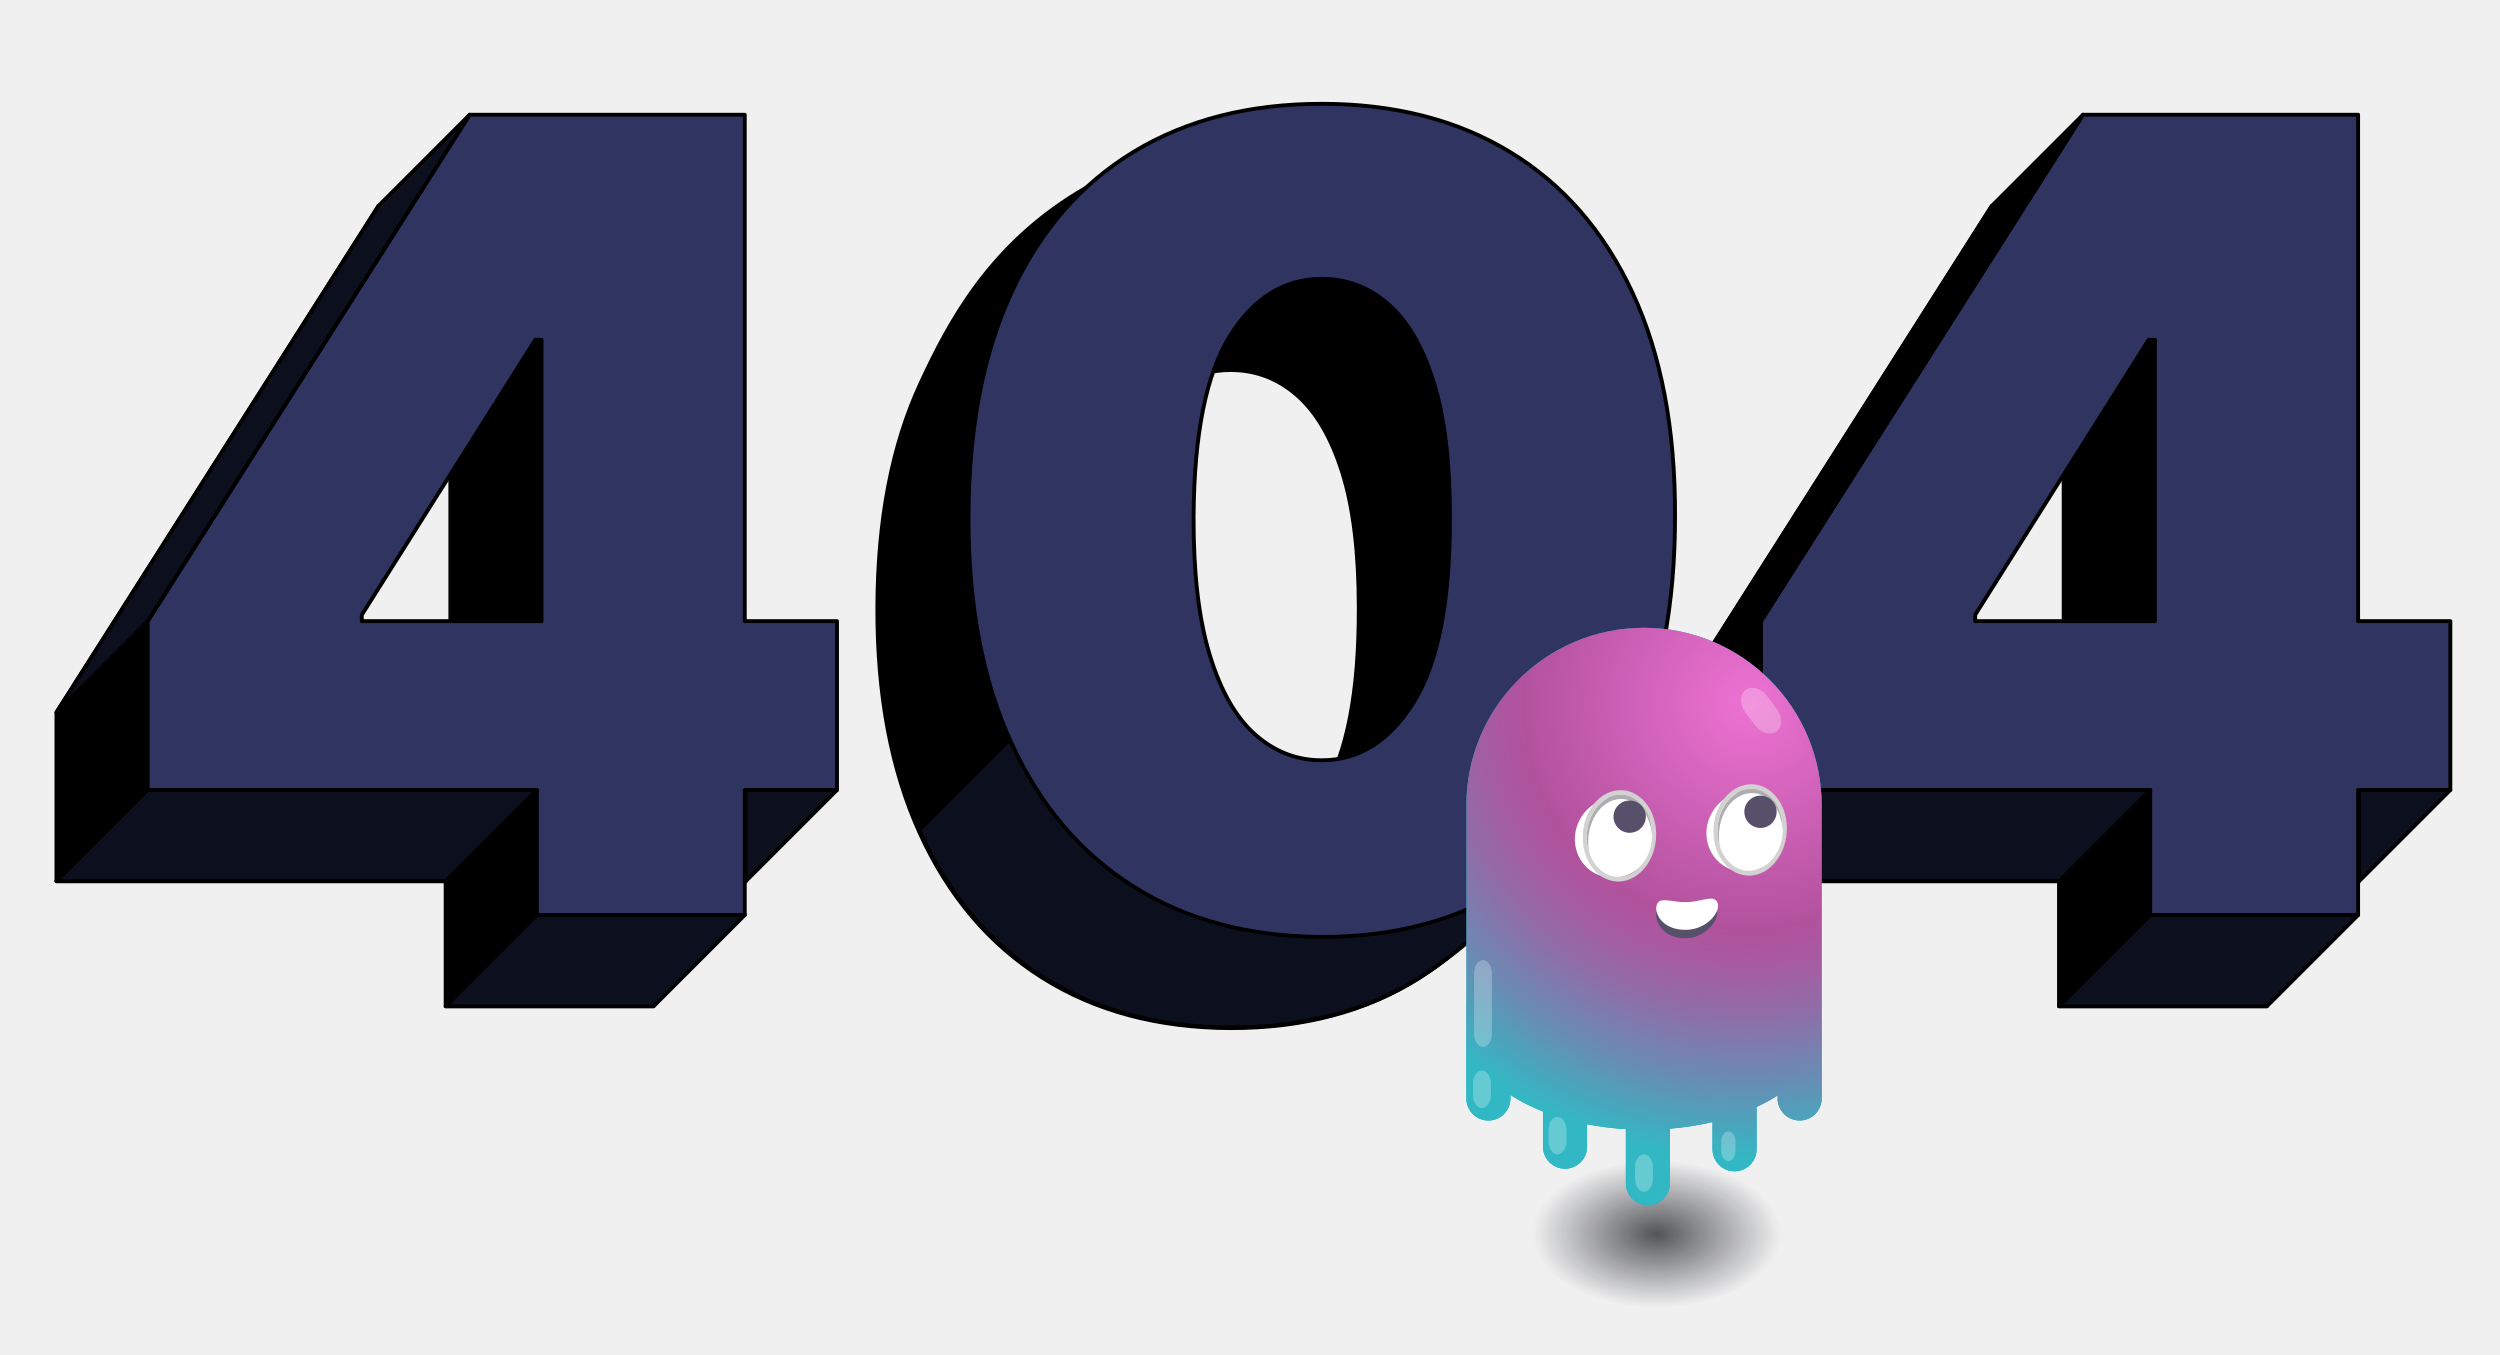
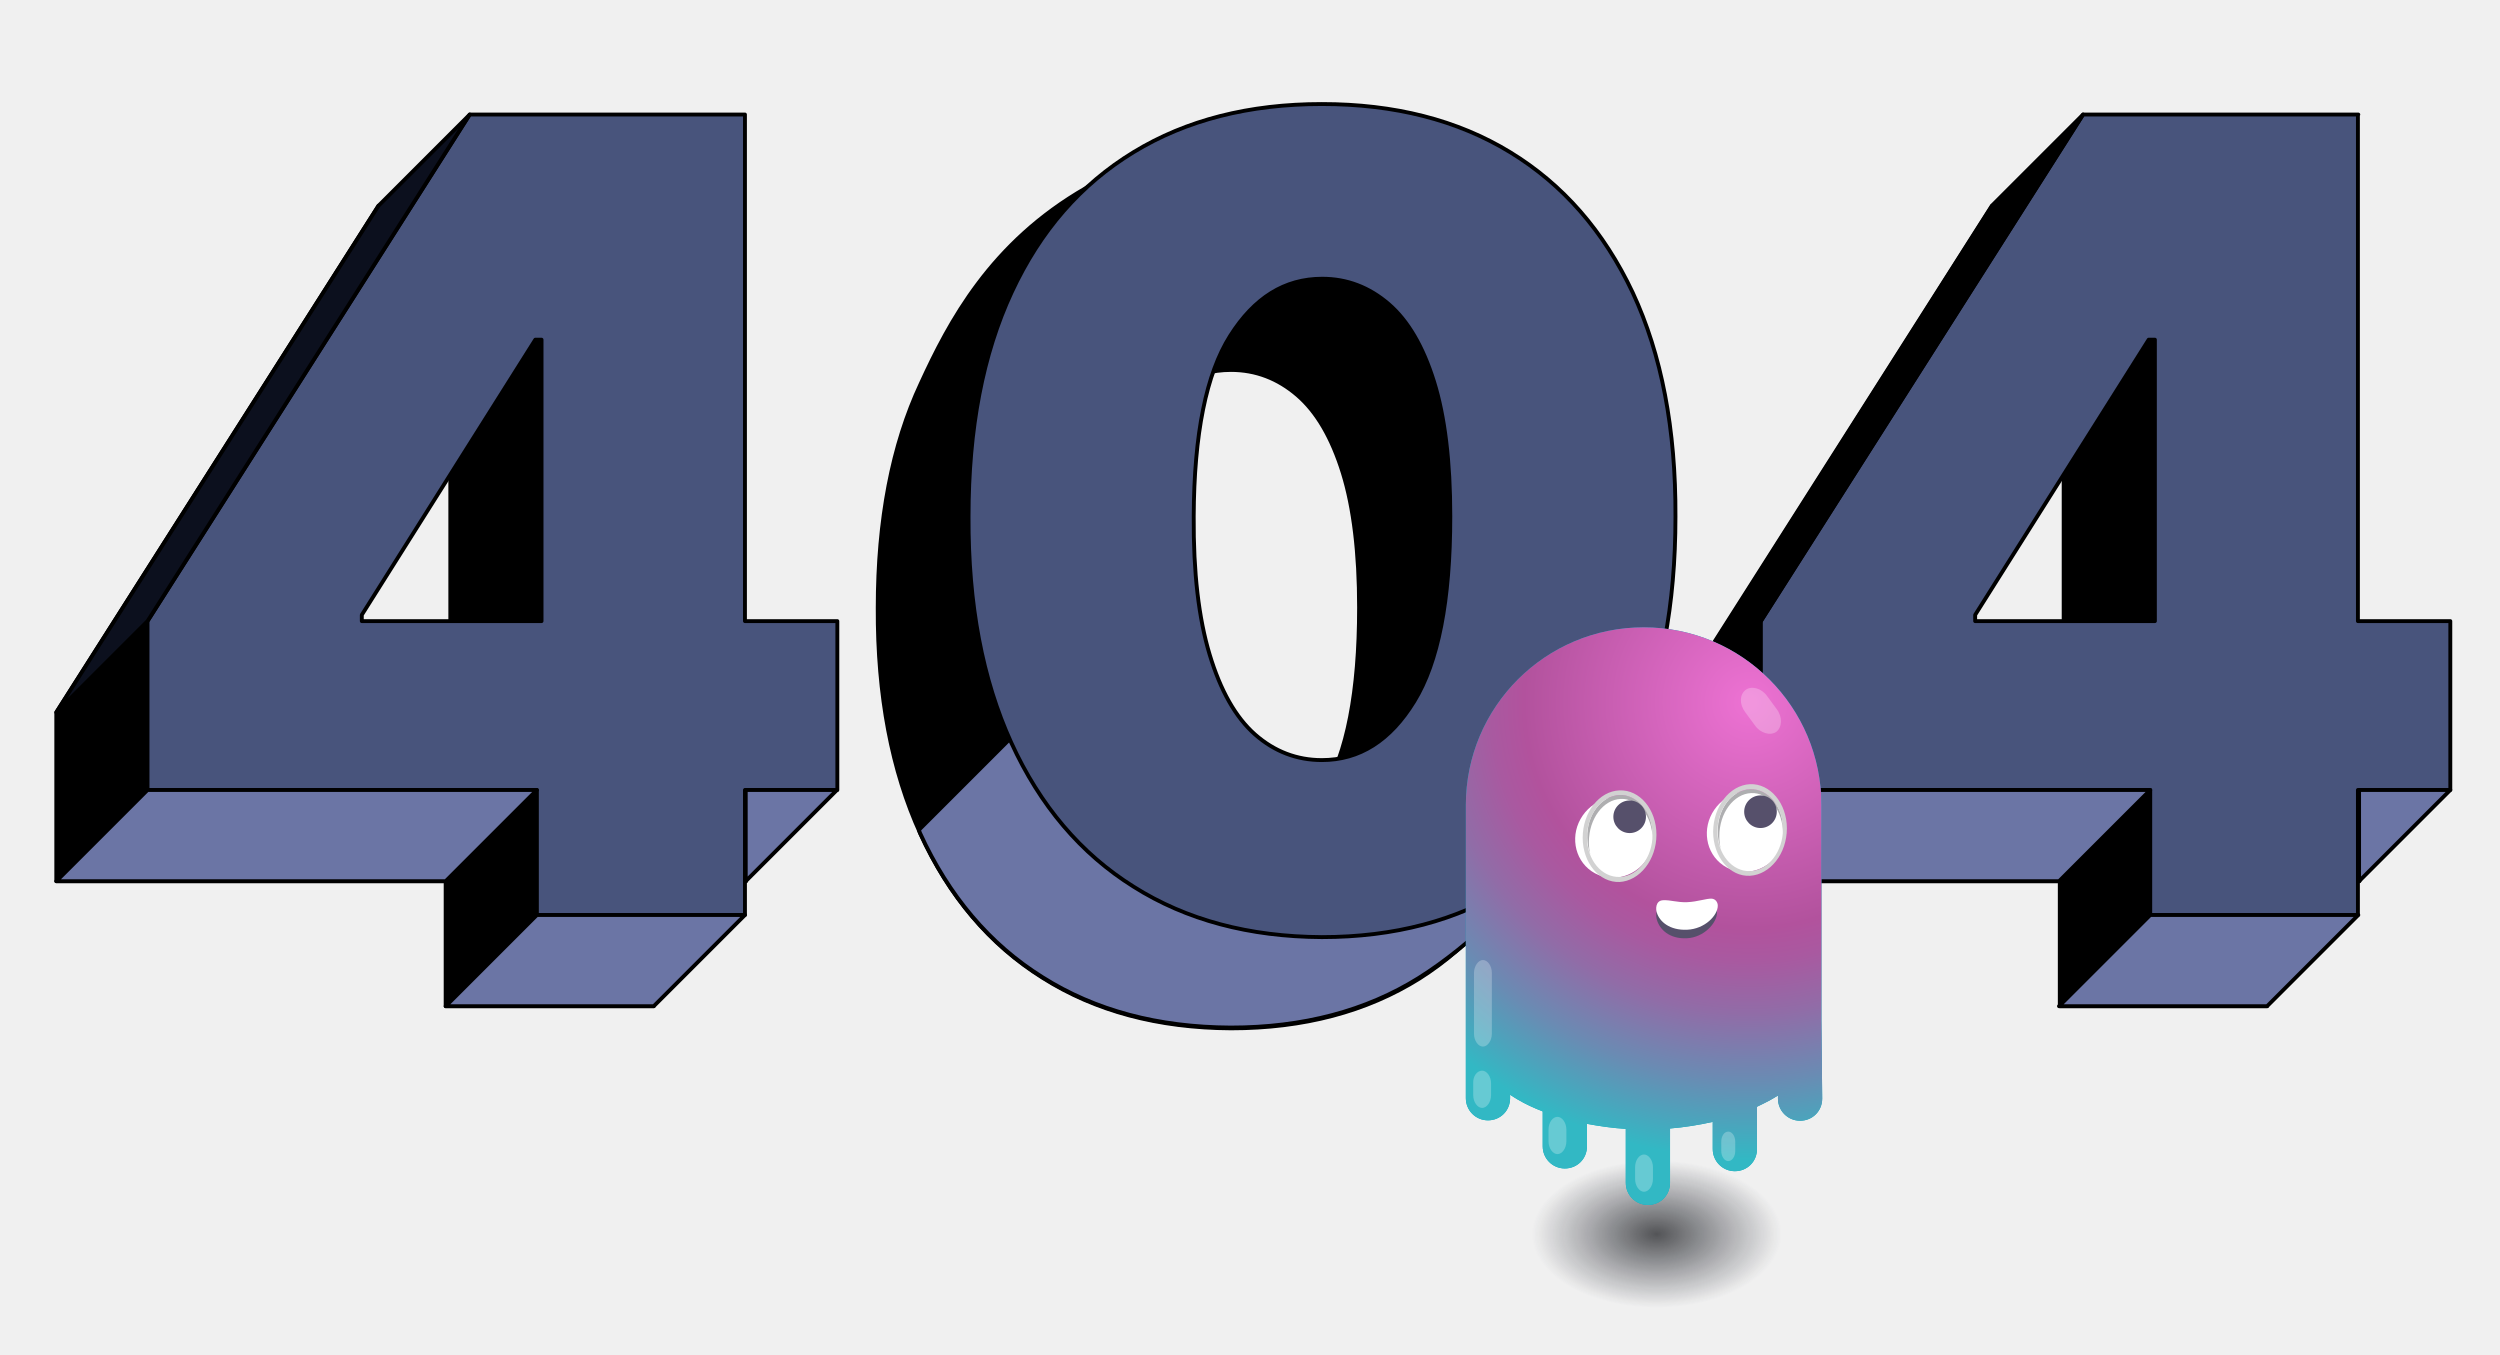
- <svg xmlns="http://www.w3.org/2000/svg" xml:space="preserve" id="Слой_1" x="0" y="0" version="1.1" viewBox="0 0 644 349">
-   <style>.st0,.st1,.st2{stroke:#000;stroke-linecap:round;stroke-linejoin:round;stroke-miterlimit:10}.st1,.st2{fill:#0c101e}.st2{fill:#2f3461}.st10,.st3,.st7,.st8,.st9{fill-rule:evenodd;clip-rule:evenodd}.st3{opacity:.256;fill:#fff;enable-background:new}.st10,.st7,.st8,.st9{fill:#56506b}.st10,.st8,.st9{fill:#fff}.st10,.st9{fill:#aeaeb0}.st10{fill:#d2d2d2}</style>
-   <path d="M168.36 53.05H97.49L14.54 183.51V227H114.8v32.21h53.55V227h23.76v-43.49h-23.76l.01-130.46h0zM69.71 181.9l44.69-70.87h1.61v72.48h-46.3v-1.61zM365.52 62.66c-13.62-8.29-29.8-12.43-48.52-12.43s-23.44-9.77-37.23-1.86c-24.55 14.07-35.29 34.54-42.64 50.38-7.35 15.84-11.06 35.1-11.12 57.78-.07 22.62 3.59 42.01 10.97 58.18s17.88 28.56 31.51 37.14c13.62 8.59 29.8 12.92 48.52 12.99 18.72 0 34.88-4.28 48.47-12.83 13.59-8.56 24.07-20.92 31.46-37.09 7.38-16.17 11.07-35.63 11.07-58.38.07-22.61-3.59-41.84-10.97-57.68-7.4-15.85-17.9-27.91-31.52-36.2zm-24.71 141.53c-6.21 10.1-14.14 15.15-23.81 15.15-6.44 0-12.16-2.21-17.16-6.64s-8.91-11.29-11.73-20.59c-2.82-9.29-4.19-21.15-4.13-35.58.13-21.2 3.25-36.71 9.36-46.51s13.99-14.7 23.66-14.7c6.44 0 12.15 2.16 17.11 6.49 4.97 4.33 8.86 10.99 11.68 19.98s4.23 20.57 4.23 34.73c.06 21.69-3.01 37.57-9.21 47.67z" class="st0" />
-   <path d="M387.74 216.24c-12.37 1.4-24.86 1.8-37.29 1.02-6.26-.39-12.5-1.09-18.7-2.05l-.91-.15c-4.09 2.73-8.65 4.11-13.67 4.11-6.44 0-12.16-2.21-17.16-6.64-4.81-4.26-8.6-10.77-11.39-19.53-5.5-4.76-12.11-8.96-15.74-15.28l-36.06 36.06c.11.25.22.51.33.76 7.38 16.17 17.88 28.56 31.51 37.14 13.62 8.59 29.8 12.92 48.52 12.99 18.72 0 34.88-4.28 48.47-12.83 13.51-8.51 26.27-21.39 40.25-37.71-3.08.46-15.07 1.76-18.16 2.11z" class="st1" />
-   <path d="M191.85 29.55h-70.87L38.04 160.01v43.49H138.3v32.21h53.55V203.5h23.76v-43.49h-23.76V29.55zM93.2 158.4l44.69-70.87h1.61v72.48H93.2v-1.61zM389.01 39.17c-13.62-8.29-29.8-12.43-48.52-12.43s-34.88 4.13-48.47 12.38-24.06 20.3-31.41 36.14-11.06 35.1-11.12 57.78c-.07 22.62 3.59 42.01 10.97 58.18s17.88 28.56 31.51 37.14c13.62 8.59 29.8 12.92 48.52 12.99 18.72 0 34.88-4.28 48.47-12.83s24.07-20.92 31.46-37.09c7.38-16.17 11.07-35.63 11.07-58.38.07-22.61-3.59-41.84-10.97-57.68-7.38-15.85-17.88-27.91-31.51-36.2zM364.3 180.7c-6.21 10.1-14.14 15.15-23.81 15.15-6.44 0-12.16-2.21-17.16-6.64s-8.91-11.29-11.73-20.59c-2.82-9.29-4.19-21.15-4.13-35.58.13-21.2 3.25-36.71 9.36-46.51s13.99-14.7 23.66-14.7c6.44 0 12.15 2.16 17.11 6.49 4.97 4.33 8.86 10.99 11.68 19.98s4.23 20.57 4.23 34.73c.07 21.68-3 37.57-9.21 47.67z" class="st2" />
-   <path d="m120.99 29.55-23.5 23.5-82.95 130.46 23.5-23.5zM14.54 226.99l23.5-23.49H138.3l-23.5 23.49zM138.3 235.71l-23.5 23.5h53.56l23.49-23.5zM215.61 203.5l-23.5 23.49V203.5z" class="st1" />
-   <path d="M583.95 53.05h-70.87l-82.94 130.46V227H530.4v32.21h53.55V227h23.76v-43.49h-23.76V53.05zM485.3 181.9l44.69-70.87h1.61v72.48h-46.3v-1.61z" class="st0" />
-   <path d="M607.45 29.55h-70.87l-82.94 130.46v43.49H553.9v32.21h53.55V203.5h23.76v-43.49h-23.76V29.55h0zM508.8 158.4l44.69-70.87h1.61v72.48h-46.3v-1.61z" class="st2" />
-   <path d="m536.58 29.55-23.5 23.5-82.94 130.46 23.5-23.5z" class="st0" />
-   <path d="m430.14 226.99 23.5-23.49h100.25l-23.49 23.49zM553.89 235.71l-23.49 23.5h53.55l23.5-23.5zM631.2 203.5l-23.49 23.49V203.5z" class="st1" />
-   <path id="矩形_00000023265548685974492650000012939252271848885664_" d="M461.57 280.24c.68 0 1.26.84 1.26 1.81v1.67c0 .98-.58 1.81-1.26 1.81s-1.26-.84-1.26-1.81v-1.67c-.01-1.04.58-1.81 1.26-1.81z" class="st3" />
-   <radialGradient id="SVGID_1_" cx="426.768" cy="-221.752" r="32.172" gradientTransform="matrix(1 0 0 -.5898 0 187.11)" gradientUnits="userSpaceOnUse">
-     <stop offset="0" stop-color="#06070c" />
-     <stop offset="1" stop-color="#0c101e" stop-opacity="0" />
-   </radialGradient>
-   <path fill="url(#SVGID_1_)" d="M454.35 302.37c-15.09-8.71-39.68-8.83-54.91-.25s-15.35 22.59-.25 31.31c15.09 8.71 39.68 8.83 54.91.25 15.23-8.58 15.34-22.6.25-31.31z" opacity=".67" />
-   <path fill="#00abbf" d="M469.25 262.61v-54.37c0-.25.02-.5.02-.75 0-25.28-20.49-45.77-45.77-45.77s-45.77 20.49-45.77 45.77c0 .4.02.79.03 1.18v49.28h-.03v25.02c0 3.14 2.54 5.68 5.68 5.68s5.68-2.54 5.68-5.68v-.92c.62.4 1.25.8 1.92 1.18 2.02 1.16 4.18 2.19 6.46 3.1v9.05c0 3.14 2.54 5.68 5.68 5.68s5.68-2.54 5.68-5.68v-5.77c3.25.63 6.61 1.06 9.99 1.26v13.9c0 3.14 2.54 5.68 5.68 5.68s5.68-2.54 5.68-5.68v-14.02c3.74-.31 7.42-.88 10.96-1.71v7.01c0 3.14 2.54 5.68 5.68 5.68s5.68-2.54 5.68-5.68v-10.89c1.1-.51 2.18-1.06 3.21-1.64.77-.43 1.49-.88 2.2-1.34v.78c0 3.14 2.54 5.68 5.68 5.68s5.68-2.54 5.68-5.68V262.6h-.02v.01z" />
-   <radialGradient id="SVGID_00000083767979997059690680000004673481109941687948_" cx="450.733" cy="169.059" r="117.718" gradientTransform="matrix(1 0 0 -1 0 350)" gradientUnits="userSpaceOnUse">
-     <stop offset=".012" stop-color="#ec71d2" />
-     <stop offset=".494" stop-color="#b2529d" />
-     <stop offset=".565" stop-color="#a959a0" />
-     <stop offset=".68" stop-color="#916ca7" />
-     <stop offset=".825" stop-color="#6a8bb3" />
-     <stop offset=".992" stop-color="#35b6c3" />
-     <stop offset="1" stop-color="#32b8c4" />
-   </radialGradient>
-   <path fill="url(#SVGID_00000083767979997059690680000004673481109941687948_)" d="M469.25 262.61v-54.37c0-.25.02-.5.02-.75 0-25.28-20.49-45.77-45.77-45.77s-45.77 20.49-45.77 45.77c0 .4.02.79.03 1.18v49.28h-.03v25.02c0 3.14 2.54 5.68 5.68 5.68s5.68-2.54 5.68-5.68v-.92c.62.4 1.25.8 1.92 1.18 2.02 1.16 4.18 2.19 6.46 3.1v9.05c0 3.14 2.54 5.68 5.68 5.68s5.68-2.54 5.68-5.68v-5.77c3.25.63 6.61 1.06 9.99 1.26v13.9c0 3.14 2.54 5.68 5.68 5.68s5.68-2.54 5.68-5.68v-14.02c3.74-.31 7.42-.88 10.96-1.71v7.01c0 3.14 2.54 5.68 5.68 5.68s5.68-2.54 5.68-5.68v-10.89c1.1-.51 2.18-1.06 3.21-1.64.77-.43 1.49-.88 2.2-1.34v.78c0 3.14 2.54 5.68 5.68 5.68s5.68-2.54 5.68-5.68V262.6h-.02v.01z" />
-   <path id="矩形_00000157274327544546760850000005986341179244808861_" d="M382.02 247.34c1.24 0 2.3 1.52 2.3 3.3v15.73c0 1.78-1.06 3.3-2.3 3.3-1.24 0-2.3-1.52-2.3-3.3v-15.73c0-1.78 1.06-3.3 2.3-3.3z" class="st3" />
-   <path id="矩形_00000023269522807934098110000015755908045546535095_" d="M449.66 177.73c1.51-1.13 4.06-.41 5.54 1.56l2.53 3.38c1.47 1.97 1.44 4.63-.06 5.75-1.51 1.13-4.06.41-5.54-1.56l-2.53-3.38c-1.58-2.11-1.45-4.62.06-5.75z" class="st3" />
-   <path id="矩形_00000121994917870820220140000009013383381852214175_" d="M401.22 287.71c1.24 0 2.3 1.52 2.3 3.3v3.05c0 1.78-1.06 3.3-2.3 3.3-1.24 0-2.3-1.52-2.3-3.3v-3.05c0-1.9 1.06-3.3 2.3-3.3z" class="st3" />
-   <path id="矩形_00000142874391440305036330000006669835717772360067_" d="M381.75 275.79c1.24 0 2.3 1.52 2.3 3.3v3.05c0 1.78-1.06 3.3-2.3 3.3-1.24 0-2.3-1.52-2.3-3.3v-3.05c-.01-1.9 1.06-3.3 2.3-3.3z" class="st3" />
-   <path id="矩形_00000034803884158828925040000006312913904657730977_" d="M423.49 297.35c1.24 0 2.3 1.52 2.3 3.3v3.05c0 1.78-1.06 3.3-2.3 3.3-1.24 0-2.3-1.52-2.3-3.3v-3.05c0-1.9 1.07-3.3 2.3-3.3z" class="st3" />
-   <path id="矩形_00000183962904679116055400000014016392506755116982_" d="M445.23 291.46c.98 0 1.83 1.21 1.83 2.62v2.42c0 1.41-.84 2.62-1.83 2.62-.98 0-1.83-1.21-1.83-2.62v-2.42c.01-1.51.85-2.62 1.83-2.62z" class="st3" />
-   <path id="椭圆形_00000137837967559389343030000015358377626584497803_" d="M434.54 241.68c4.48-.19 7.83-4.04 7.83-6.62 0-1.03-.61-1.94-1.53-2-1.42-.15-3.56.77-6.31.88-2.54.11-4.17-.55-6.11-.47-2.03.08-1.93 2.45-1.62 3.37.72 2.55 3.16 5.03 7.74 4.84z" class="st7" />
-   <path id="椭圆形_00000095337929613898024040000008905464957124237232_" d="M434.64 239.51c4.58-.19 7.94-3.73 7.94-6.21 0-.93-.61-1.73-1.53-1.8-1.42-.15-3.66.77-6.41.88-2.65.11-4.17-.55-6.21-.47-2.03.08-1.93 2.35-1.63 3.16.71 2.35 3.26 4.62 7.84 4.44z" class="st8" />
-   <ellipse cx="415.86" cy="215.79" class="st8" rx="10.48" ry="10.04" transform="rotate(-55.453 415.844 215.777)" />
-   <path id="形状结合_00000153672998867488876740000017650498821324272023_" d="M417.16 204.79c4.68-.19 8.45 4.4 8.45 10.18v1.24c-.01-5.88-3.67-10.58-8.25-10.39s-8.24 5.09-8.23 11.08c0 1.14.1 2.27.41 3.29-.51-1.32-.82-2.86-.82-4.4 0-5.9 3.76-10.81 8.44-11z" class="st9" />
-   <path id="形状结合_00000085955223974186114990000002304969850617821353_" d="M417.16 203.55c5.19-.22 9.47 4.87 9.47 11.37.01 6.5-4.26 11.95-9.45 12.16-5.19.22-9.47-4.87-9.47-11.37s4.16-11.94 9.45-12.16zm0 1.24c-4.68.19-8.44 5.1-8.43 10.88s3.77 10.37 8.45 10.18 8.44-5.1 8.43-10.88c0-5.79-3.87-10.37-8.45-10.18z" class="st10" />
-   <ellipse cx="449.76" cy="214.27" class="st8" rx="10.48" ry="10.04" transform="rotate(-55.453 449.738 214.257)" />
-   <path id="形状结合_00000150817725586915542540000007765414565157247658_" d="M450.83 203.27c4.68-.19 8.45 4.4 8.45 10.18v1.24c-.01-5.88-3.67-10.58-8.25-10.39s-8.24 5.09-8.23 11.08c0 1.14.1 2.27.41 3.29-.51-1.32-.82-2.86-.82-4.4 0-5.9 3.76-10.8 8.44-11z" class="st9" />
-   <path id="形状结合_00000126317089401196512530000008566344633865675666_" d="M450.83 202.03c5.19-.22 9.47 4.87 9.47 11.37s-4.26 11.95-9.45 12.16-9.47-4.87-9.47-11.37c-.01-6.5 4.16-11.93 9.45-12.16zm0 1.24c-4.68.19-8.44 5.1-8.43 10.88s3.77 10.37 8.45 10.18 8.44-5.1 8.43-10.88c0-5.78-3.87-10.37-8.45-10.18z" class="st10" />
-   <circle cx="419.8" cy="210.37" r="4.16" class="st7" />
-   <circle cx="453.5" cy="209.12" r="4.16" class="st7" />
+ <svg xmlns="http://www.w3.org/2000/svg" version="1.1" id="Слой_1" x="0px" y="0px" viewBox="0 0 644 349" style="enable-background:new 0 0 644 349;" xml:space="preserve">
+   <style type="text/css">
+ 	.st0{stroke:#000000;stroke-linecap:round;stroke-linejoin:round;stroke-miterlimit:10;}
+ 	.st1{fill:#6B75A5;stroke:#000000;stroke-linecap:round;stroke-linejoin:round;stroke-miterlimit:10;}
+ 	.st2{fill:#48547C;stroke:#000000;stroke-linecap:round;stroke-linejoin:round;stroke-miterlimit:10;}
+ 	.st3{fill:#0C101E;stroke:#000000;stroke-linecap:round;stroke-linejoin:round;stroke-miterlimit:10;}
+ 	.st4{opacity:0.256;fill-rule:evenodd;clip-rule:evenodd;fill:#FFFFFF;enable-background:new    ;}
+ 	.st5{opacity:0.67;fill:url(#SVGID_1_);enable-background:new    ;}
+ 	.st6{fill:#00ABBF;}
+ 	.st7{fill:url(#SVGID_00000076594060026954569070000008836756576914772115_);}
+ 	.st8{fill-rule:evenodd;clip-rule:evenodd;fill:#56506B;}
+ 	.st9{fill-rule:evenodd;clip-rule:evenodd;fill:#FFFFFF;}
+ 	.st10{fill-rule:evenodd;clip-rule:evenodd;fill:#AEAEB0;}
+ 	.st11{fill-rule:evenodd;clip-rule:evenodd;fill:#D2D2D2;}
+ </style>
+   <path class="st0" d="M168.4,53h-31.4H116H97.5L14.5,183.5V227h100.3v32.2h53.6V227h23.8v-43.5h-23.8L168.4,53L168.4,53z M69.7,181.9  l44.7-70.9h1.6v72.5H69.7C69.7,183.5,69.7,181.9,69.7,181.9z" />
+   <path class="st0" d="M365.5,62.7c-13.6-8.3-29.8-12.4-48.5-12.4s-23.4-9.8-37.2-1.9c-24.6,14.1-35.3,34.5-42.6,50.4  c-7.4,15.8-11.1,35.1-11.1,57.8c-0.1,22.6,3.6,42,11,58.2s17.9,28.6,31.5,37.1c13.6,8.6,29.8,12.9,48.5,13  c18.7,0,34.9-4.3,48.5-12.8c13.6-8.6,24.1-20.9,31.5-37.1c7.4-16.2,11.1-35.6,11.1-58.4c0.1-22.6-3.6-41.8-11-57.7  C389.6,83,379.1,70.9,365.5,62.7z M340.8,204.2c-6.2,10.1-14.1,15.1-23.8,15.1c-6.4,0-12.2-2.2-17.2-6.6s-8.9-11.3-11.7-20.6  c-2.8-9.3-4.2-21.1-4.1-35.6c0.1-21.2,3.2-36.7,9.4-46.5s14-14.7,23.7-14.7c6.4,0,12.1,2.2,17.1,6.5c5,4.3,8.9,11,11.7,20  s4.2,20.6,4.2,34.7C350.1,178.2,347,194.1,340.8,204.2z" />
+   <path class="st1" d="M387.7,216.2c-12.4,1.4-24.9,1.8-37.3,1c-6.3-0.4-12.5-1.1-18.7-2.1c-0.3-0.1-0.6-0.1-0.9-0.1  c-4.1,2.7-8.6,4.1-13.7,4.1c-6.4,0-12.2-2.2-17.2-6.6c-4.8-4.3-8.6-10.8-11.4-19.5c-5.5-4.8-12.1-9-15.7-15.3l-36.1,36.1  c0.1,0.2,0.2,0.5,0.3,0.8c7.4,16.2,17.9,28.6,31.5,37.1c13.6,8.6,29.8,12.9,48.5,13c18.7,0,34.9-4.3,48.5-12.8  c13.5-8.5,26.3-21.4,40.2-37.7C402.8,214.6,390.8,215.9,387.7,216.2z" />
+   <path class="st2" d="M191.9,29.5h-31.4h-20.9H121L38,160v43.5h100.3v32.2h53.6v-32.2h23.8V160h-23.8V29.5z M93.2,158.4l44.7-70.9  h1.6V160H93.2V158.4z" />
+   <path class="st2" d="M389,39.2c-13.6-8.3-29.8-12.4-48.5-12.4s-34.9,4.1-48.5,12.4S268,59.4,260.6,75.3s-11.1,35.1-11.1,57.8  c-0.1,22.6,3.6,42,11,58.2s17.9,28.6,31.5,37.1c13.6,8.6,29.8,12.9,48.5,13c18.7,0,34.9-4.3,48.5-12.8s24.1-20.9,31.5-37.1  c7.4-16.2,11.1-35.6,11.1-58.4c0.1-22.6-3.6-41.8-11-57.7C413.1,59.5,402.6,47.5,389,39.2z M364.3,180.7  c-6.2,10.1-14.1,15.1-23.8,15.1c-6.4,0-12.2-2.2-17.2-6.6s-8.9-11.3-11.7-20.6c-2.8-9.3-4.2-21.1-4.1-35.6  c0.1-21.2,3.2-36.7,9.4-46.5s14-14.7,23.7-14.7c6.4,0,12.1,2.2,17.1,6.5c5,4.3,8.9,11,11.7,20s4.2,20.6,4.2,34.7  C373.6,154.7,370.5,170.6,364.3,180.7z" />
+   <polygon class="st3" points="121,29.5 97.5,53 14.5,183.5 38,160 " />
+   <polygon class="st1" points="14.5,227 38,203.5 138.3,203.5 114.8,227 " />
+   <polygon class="st1" points="138.3,235.7 114.8,259.2 168.4,259.2 191.9,235.7 " />
+   <polygon class="st1" points="215.6,203.5 192.1,227 192.1,203.5 " />
+   <path class="st0" d="M584,53h-31.4h-20.9h-18.5l-82.9,130.5V227h100.3v32.2H584V227h23.8v-43.5H584V53z M485.3,181.9L530,111h1.6  v72.5h-46.3V181.9z" />
+   <path class="st2" d="M607.5,29.5H576h-20.9h-18.5L453.6,160v43.5h100.3v32.2h53.5v-32.2h23.8V160h-23.8V29.5L607.5,29.5z   M508.8,158.4l44.7-70.9h1.6V160h-46.3V158.4z" />
+   <polygon class="st0" points="536.6,29.5 513.1,53 430.1,183.5 453.6,160 " />
+   <polygon class="st1" points="430.1,227 453.6,203.5 553.9,203.5 530.4,227 " />
+   <polygon class="st1" points="553.9,235.7 530.4,259.2 584,259.2 607.5,235.7 " />
+   <polygon class="st1" points="631.2,203.5 607.7,227 607.7,203.5 " />
+   <g>
+     <path id="矩形_00000023265548685974492650000012939252271848885664_" class="st4" d="M461.6,280.2L461.6,280.2   c0.7,0,1.3,0.8,1.3,1.8v1.7c0,1-0.6,1.8-1.3,1.8l0,0c-0.7,0-1.3-0.8-1.3-1.8V282C460.3,281,460.9,280.2,461.6,280.2z" />
+     <radialGradient id="SVGID_1_" cx="426.768" cy="1135.11" r="32.172" gradientTransform="matrix(1 0 0 0.5898 0 -351.5876)" gradientUnits="userSpaceOnUse">
+       <stop offset="0" style="stop-color:#06070C" />
+       <stop offset="1" style="stop-color:#0C101E;stop-opacity:0" />
+     </radialGradient>
+     <path class="st5" d="M454.4,302.4c-15.1-8.7-39.7-8.8-54.9-0.2s-15.4,22.6-0.2,31.3c15.1,8.7,39.7,8.8,54.9,0.2   C469.3,325.1,469.4,311.1,454.4,302.4z" />
+     <g>
+       <path class="st6" d="M469.2,262.6v-54.4c0-0.2,0-0.5,0-0.8c0-25.3-20.5-45.8-45.8-45.8s-45.8,20.5-45.8,45.8c0,0.4,0,0.8,0,1.2    v49.3h0v25c0,3.1,2.5,5.7,5.7,5.7s5.7-2.5,5.7-5.7V282c0.6,0.4,1.2,0.8,1.9,1.2c2,1.2,4.2,2.2,6.5,3.1v9c0,3.1,2.5,5.7,5.7,5.7    s5.7-2.5,5.7-5.7v-5.8c3.2,0.6,6.6,1.1,10,1.3v13.9c0,3.1,2.5,5.7,5.7,5.7s5.7-2.5,5.7-5.7v-14c3.7-0.3,7.4-0.9,11-1.7v7    c0,3.1,2.5,5.7,5.7,5.7s5.7-2.5,5.7-5.7v-10.9c1.1-0.5,2.2-1.1,3.2-1.6c0.8-0.4,1.5-0.9,2.2-1.3v0.8c0,3.1,2.5,5.7,5.7,5.7    s5.7-2.5,5.7-5.7L469.2,262.6L469.2,262.6L469.2,262.6L469.2,262.6z" />
+       <radialGradient id="SVGID_00000152944580657060607760000011574658161178656702_" cx="450.733" cy="598.941" r="117.718" gradientTransform="matrix(1 0 0 1 0 -418)" gradientUnits="userSpaceOnUse">
+         <stop offset="1.240000e-02" style="stop-color:#EC71D2" />
+         <stop offset="0.494" style="stop-color:#B2529D" />
+         <stop offset="0.565" style="stop-color:#A959A0" />
+         <stop offset="0.68" style="stop-color:#916CA7" />
+         <stop offset="0.825" style="stop-color:#6A8BB3" />
+         <stop offset="0.992" style="stop-color:#35B6C3" />
+         <stop offset="1" style="stop-color:#32B8C4" />
+       </radialGradient>
+       <path style="fill:url(#SVGID_00000152944580657060607760000011574658161178656702_);" d="M469.2,262.6v-54.4c0-0.2,0-0.5,0-0.8    c0-25.3-20.5-45.8-45.8-45.8s-45.8,20.5-45.8,45.8c0,0.4,0,0.8,0,1.2v49.3h0v25c0,3.1,2.5,5.7,5.7,5.7s5.7-2.5,5.7-5.7V282    c0.6,0.4,1.2,0.8,1.9,1.2c2,1.2,4.2,2.2,6.5,3.1v9c0,3.1,2.5,5.7,5.7,5.7s5.7-2.5,5.7-5.7v-5.8c3.2,0.6,6.6,1.1,10,1.3v13.9    c0,3.1,2.5,5.7,5.7,5.7s5.7-2.5,5.7-5.7v-14c3.7-0.3,7.4-0.9,11-1.7v7c0,3.1,2.5,5.7,5.7,5.7s5.7-2.5,5.7-5.7v-10.9    c1.1-0.5,2.2-1.1,3.2-1.6c0.8-0.4,1.5-0.9,2.2-1.3v0.8c0,3.1,2.5,5.7,5.7,5.7s5.7-2.5,5.7-5.7L469.2,262.6L469.2,262.6    L469.2,262.6L469.2,262.6z" />
+     </g>
+     <path id="矩形_00000157274327544546760850000005986341179244808861_" class="st4" d="M382,247.3L382,247.3c1.2,0,2.3,1.5,2.3,3.3   v15.7c0,1.8-1.1,3.3-2.3,3.3l0,0c-1.2,0-2.3-1.5-2.3-3.3v-15.7C379.7,248.9,380.8,247.3,382,247.3z" />
+     <path id="矩形_00000023269522807934098110000015755908045546535095_" class="st4" d="M449.7,177.7L449.7,177.7   c1.5-1.1,4.1-0.4,5.5,1.6l2.5,3.4c1.5,2,1.4,4.6-0.1,5.8l0,0c-1.5,1.1-4.1,0.4-5.5-1.6l-2.5-3.4C448,181.4,448.1,178.9,449.7,177.7   z" />
+     <path id="矩形_00000121994917870820220140000009013383381852214175_" class="st4" d="M401.2,287.7L401.2,287.7   c1.2,0,2.3,1.5,2.3,3.3v3c0,1.8-1.1,3.3-2.3,3.3l0,0c-1.2,0-2.3-1.5-2.3-3.3v-3C398.9,289.1,400,287.7,401.2,287.7z" />
+     <path id="矩形_00000142874391440305036330000006669835717772360067_" class="st4" d="M381.8,275.8L381.8,275.8   c1.2,0,2.3,1.5,2.3,3.3v3c0,1.8-1.1,3.3-2.3,3.3l0,0c-1.2,0-2.3-1.5-2.3-3.3v-3C379.4,277.2,380.5,275.8,381.8,275.8z" />
+     <path id="矩形_00000034803884158828925040000006312913904657730977_" class="st4" d="M423.5,297.4L423.5,297.4   c1.2,0,2.3,1.5,2.3,3.3v3c0,1.8-1.1,3.3-2.3,3.3l0,0c-1.2,0-2.3-1.5-2.3-3.3v-3C421.2,298.8,422.3,297.4,423.5,297.4z" />
+     <path id="矩形_00000183962904679116055400000014016392506755116982_" class="st4" d="M445.2,291.5L445.2,291.5   c1,0,1.8,1.2,1.8,2.6v2.4c0,1.4-0.8,2.6-1.8,2.6l0,0c-1,0-1.8-1.2-1.8-2.6v-2.4C443.4,292.6,444.2,291.5,445.2,291.5z" />
+     <g>
+       <path id="椭圆形_00000137837967559389343030000015358377626584497803_" class="st8" d="M434.5,241.7c4.5-0.2,7.8-4,7.8-6.6    c0-1-0.6-1.9-1.5-2c-1.4-0.1-3.6,0.8-6.3,0.9c-2.5,0.1-4.2-0.6-6.1-0.5c-2,0.1-1.9,2.4-1.6,3.4C427.5,239.4,430,241.9,434.5,241.7    z" />
+       <path id="椭圆形_00000095337929613898024040000008905464957124237232_" class="st9" d="M434.6,239.5c4.6-0.2,7.9-3.7,7.9-6.2    c0-0.9-0.6-1.7-1.5-1.8c-1.4-0.1-3.7,0.8-6.4,0.9c-2.6,0.1-4.2-0.6-6.2-0.5c-2,0.1-1.9,2.4-1.6,3.2    C427.5,237.4,430.1,239.7,434.6,239.5z" />
+     </g>
+     <g>
+       <ellipse transform="matrix(0.5671 -0.8237 0.8237 0.5671 2.3144 435.9637)" class="st9" cx="415.9" cy="215.8" rx="10.5" ry="10" />
+       <path id="形状结合_00000153672998867488876740000017650498821324272023_" class="st10" d="M417.2,204.8    c4.7-0.2,8.5,4.4,8.5,10.2c0,0.2,0,0.4,0,0.6v0.6c0-5.9-3.7-10.6-8.2-10.4s-8.2,5.1-8.2,11.1c0,1.1,0.1,2.3,0.4,3.3    c-0.5-1.3-0.8-2.9-0.8-4.4C408.7,209.9,412.5,205,417.2,204.8z" />
+       <path id="形状结合_00000085955223974186114990000002304969850617821353_" class="st11" d="M417.2,203.6    c5.2-0.2,9.5,4.9,9.5,11.4c0,6.5-4.3,11.9-9.5,12.2c-5.2,0.2-9.5-4.9-9.5-11.4S411.9,203.8,417.2,203.6z M417.2,204.8    c-4.7,0.2-8.4,5.1-8.4,10.9s3.8,10.4,8.5,10.2s8.4-5.1,8.4-10.9C425.6,209.2,421.7,204.6,417.2,204.8z" />
+     </g>
+     <g>
+       <ellipse transform="matrix(0.5671 -0.8237 0.8237 0.5671 18.2457 463.2241)" class="st9" cx="449.8" cy="214.3" rx="10.5" ry="10" />
+       <path id="形状结合_00000150817725586915542540000007765414565157247658_" class="st10" d="M450.8,203.3    c4.7-0.2,8.5,4.4,8.5,10.2c0,0.2,0,0.4,0,0.6v0.6c0-5.9-3.7-10.6-8.2-10.4s-8.2,5.1-8.2,11.1c0,1.1,0.1,2.3,0.4,3.3    c-0.5-1.3-0.8-2.9-0.8-4.4C442.4,208.4,446.1,203.5,450.8,203.3z" />
+       <path id="形状结合_00000126317089401196512530000008566344633865675666_" class="st11" d="M450.8,202    c5.2-0.2,9.5,4.9,9.5,11.4s-4.3,11.9-9.5,12.2s-9.5-4.9-9.5-11.4C441.4,207.7,445.5,202.3,450.8,202z M450.8,203.3    c-4.7,0.2-8.4,5.1-8.4,10.9s3.8,10.4,8.5,10.2s8.4-5.1,8.4-10.9C459.3,207.7,455.4,203.1,450.8,203.3z" />
+     </g>
+     <circle class="st8" cx="419.8" cy="210.4" r="4.2" />
+     <circle class="st8" cx="453.5" cy="209.1" r="4.2" />
+   </g>
+   <path class="st2" d="M14.5,227" />
</svg>
